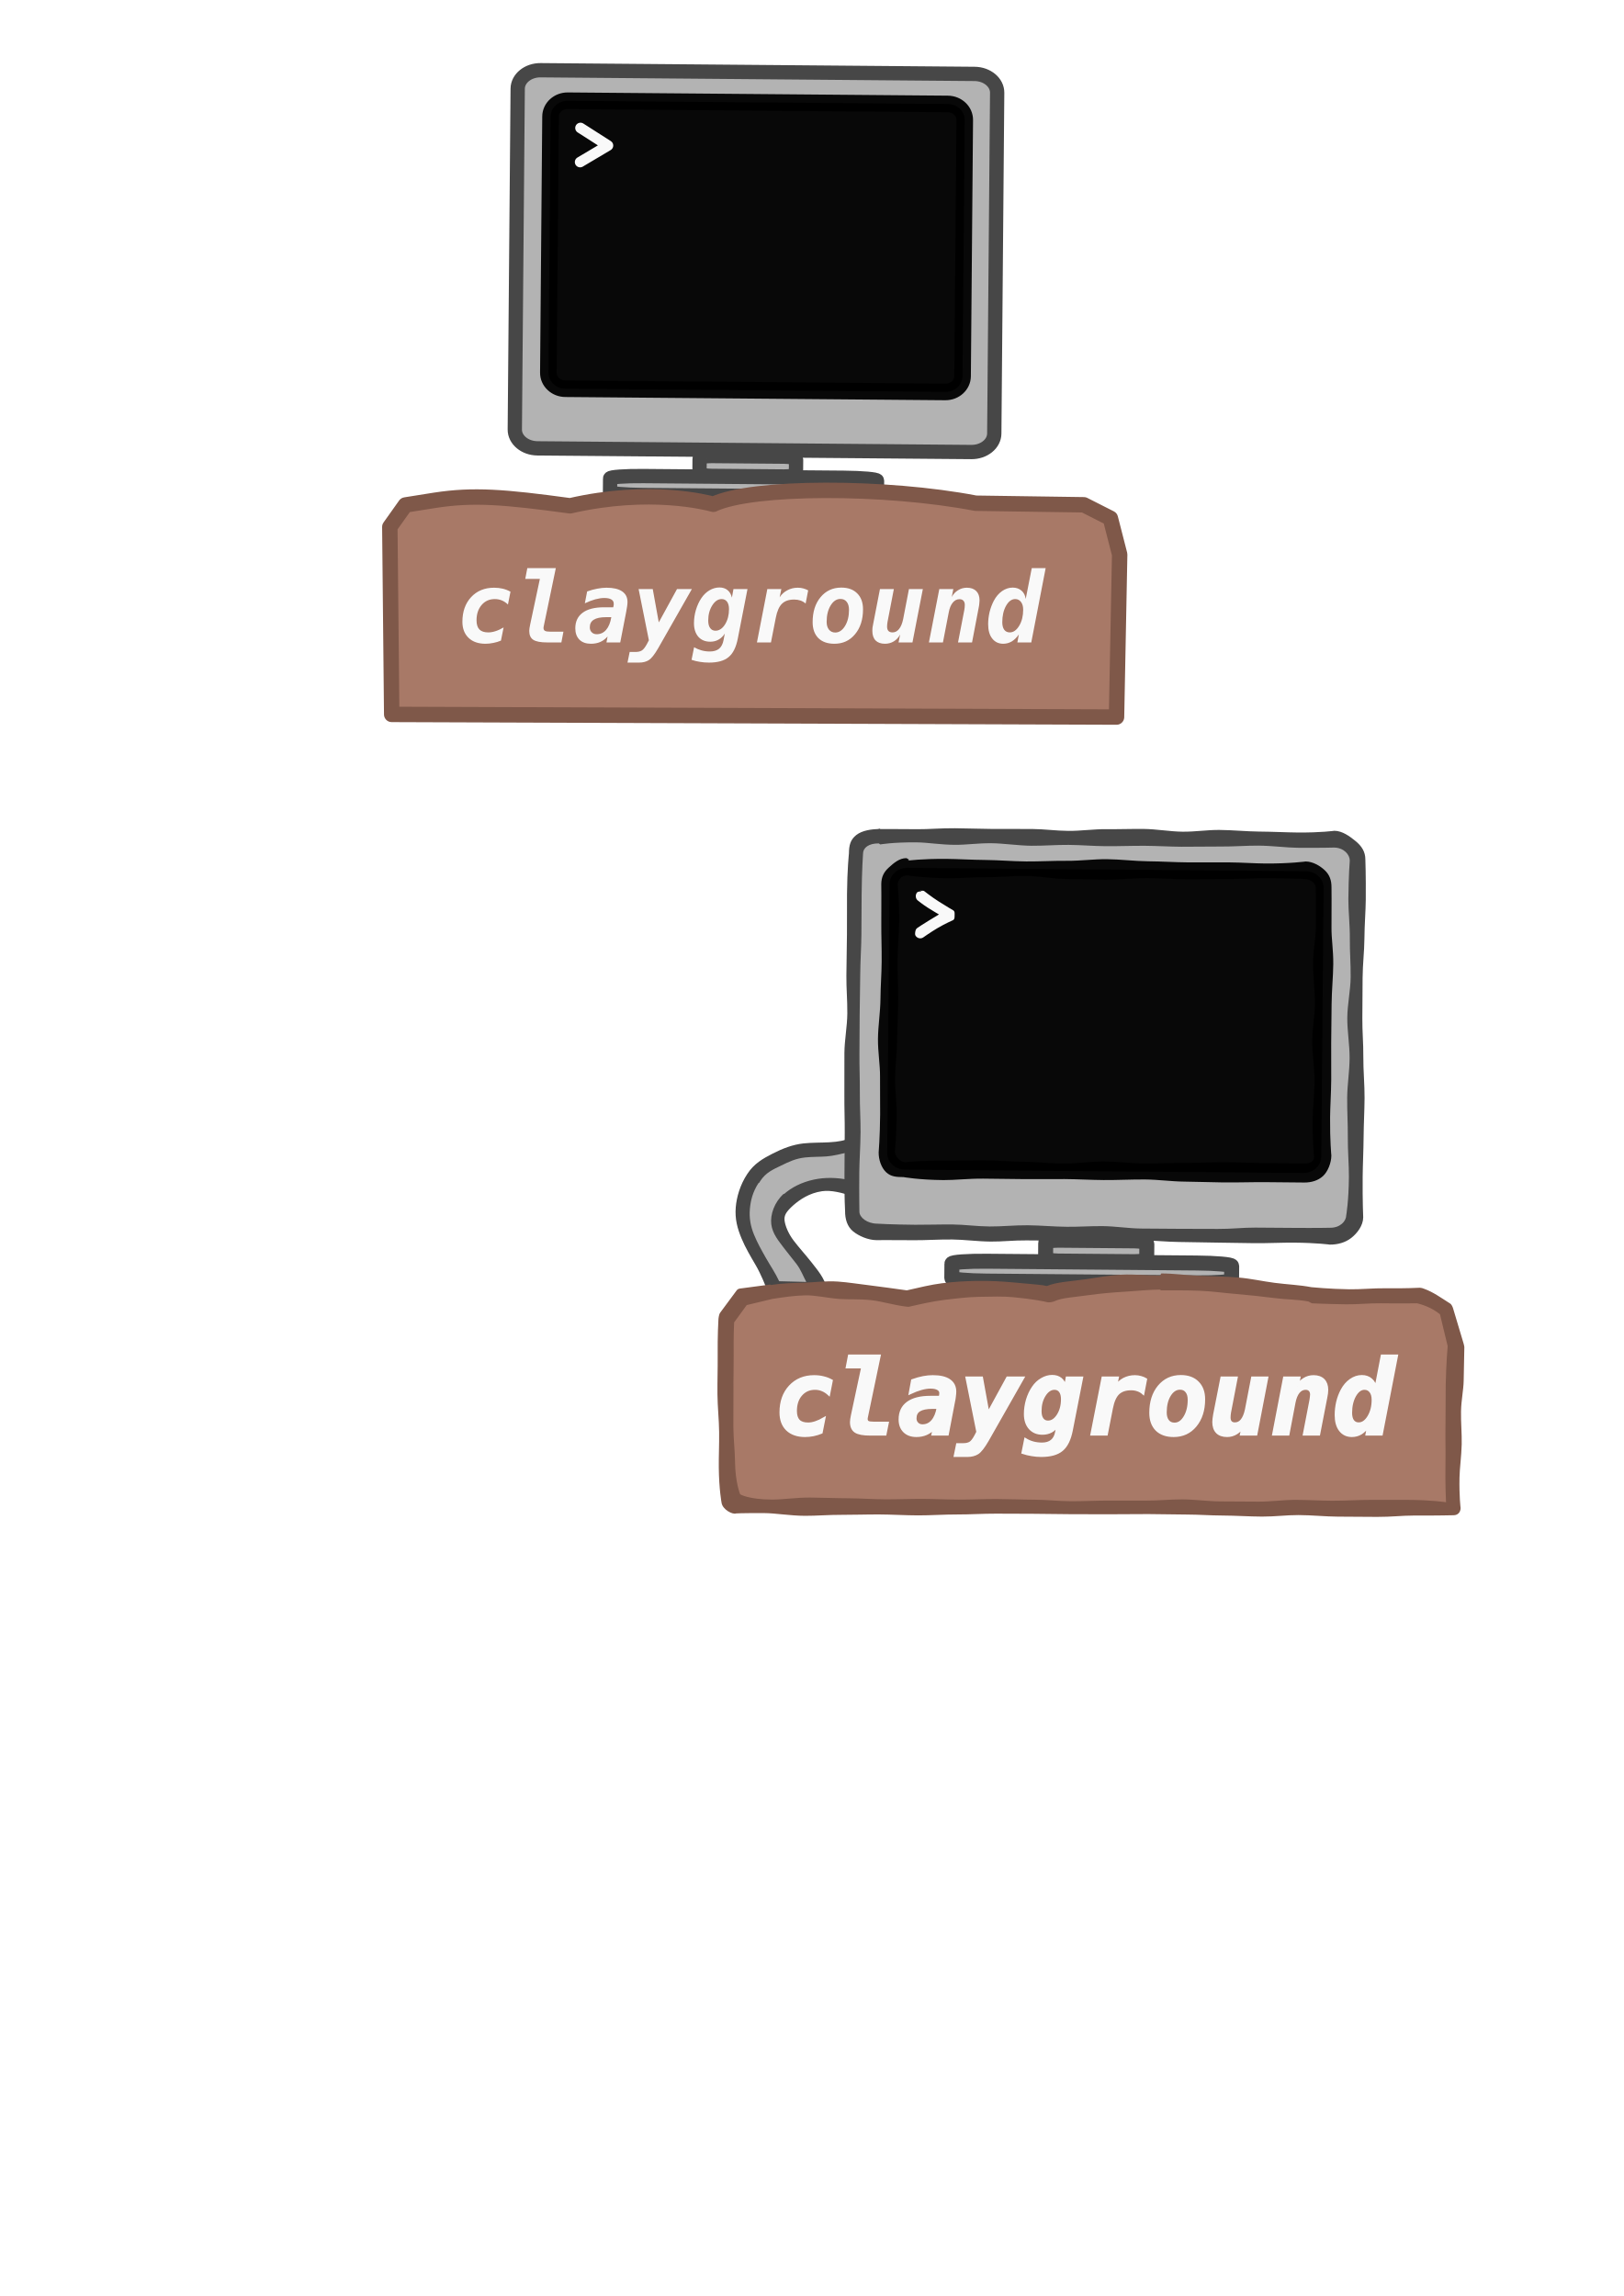
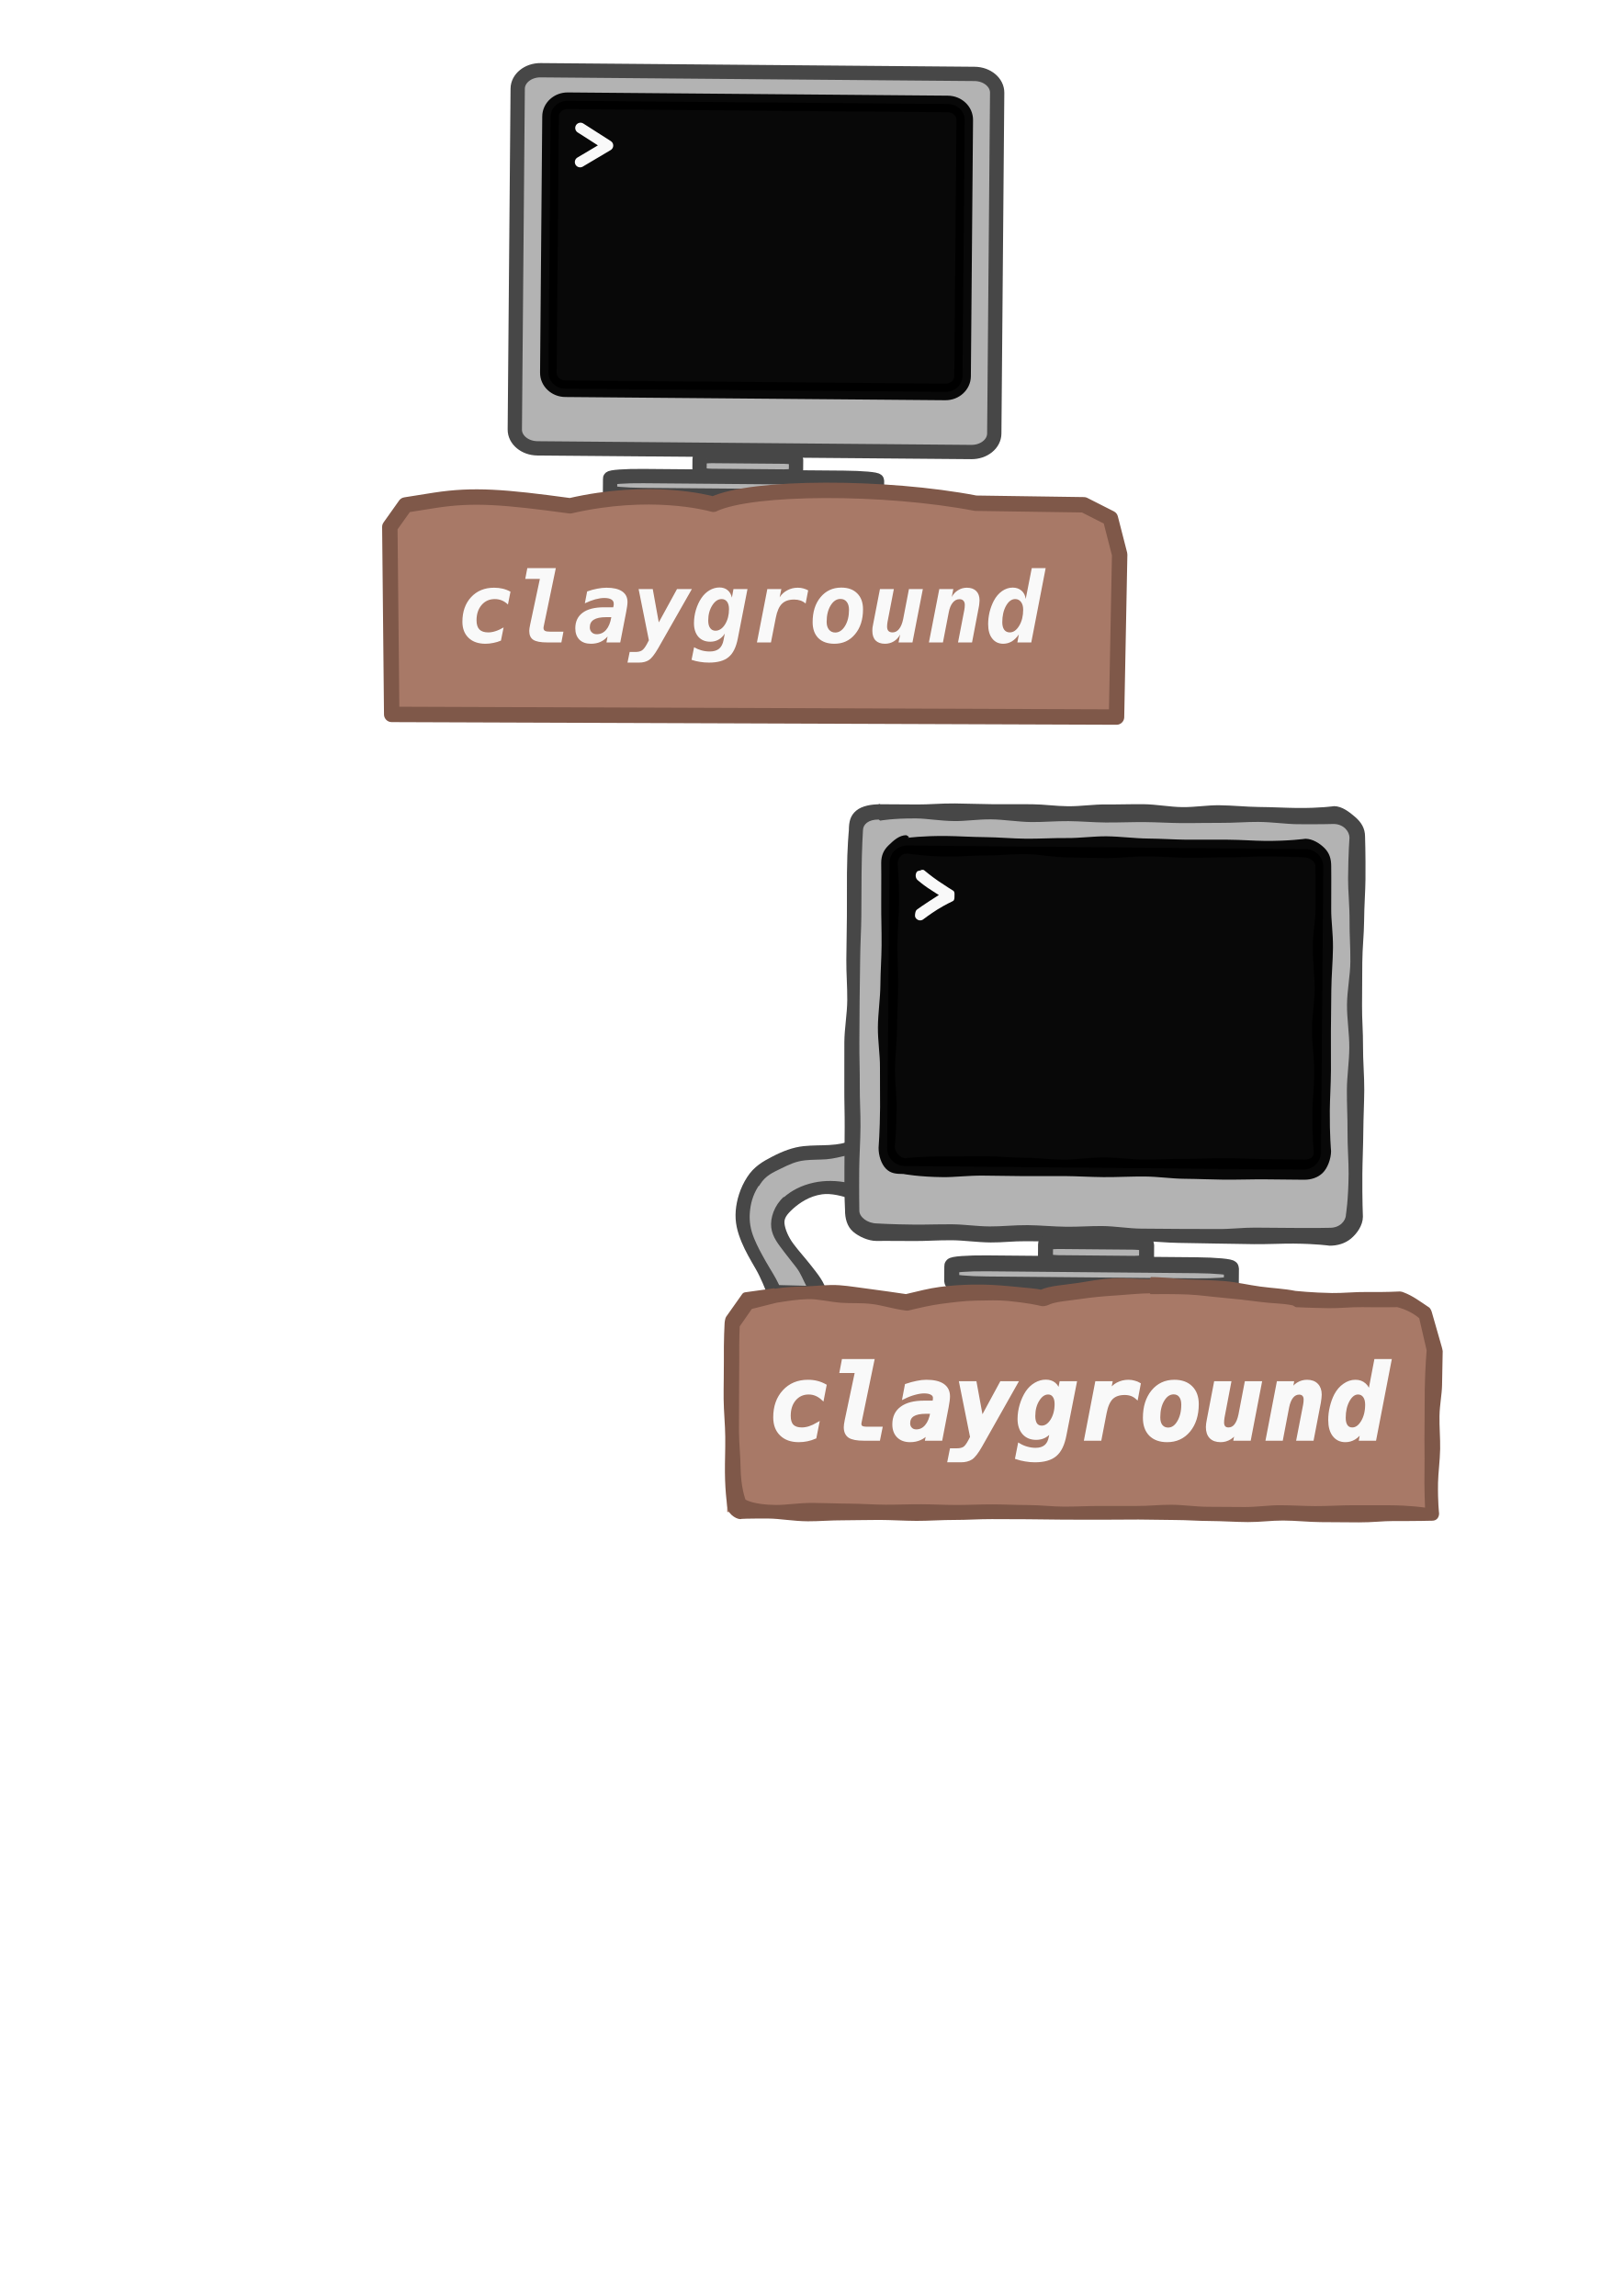
<svg xmlns="http://www.w3.org/2000/svg" id="svg855" version="1.1" viewBox="0 0 210 297" height="297mm" width="210mm">
  <defs id="defs849" />
  <g id="layer1">
-     <g style="opacity:1" id="g2685">
+     <g style="opacity:1" id="g2685" transform="matrix(0.9995317,0,0,1.008065,0.04362257,-0.8381415)">
      <path id="path2687" d="m 100.382,166.816 c -1.999,-4.765 -6.635,-8.728 -2.952,-14.333 3.375,-5.24 10.233,-3.028 12.998,-4.367 l 0.184,5.64 c -4.093,-1.449 -7.124,-0.006 -8.75,1.418 -4.262,3.84 3.27,7.682 4.04,11.522 z" style="color:#000000;font-style:normal;font-variant:normal;font-weight:normal;font-stretch:normal;font-size:medium;line-height:normal;font-family:sans-serif;font-variant-ligatures:normal;font-variant-position:normal;font-variant-caps:normal;font-variant-numeric:normal;font-variant-alternates:normal;font-variant-east-asian:normal;font-feature-settings:normal;font-variation-settings:normal;text-indent:0;text-align:start;text-decoration:none;text-decoration-line:none;text-decoration-style:solid;text-decoration-color:#000000;letter-spacing:normal;word-spacing:normal;text-transform:none;writing-mode:lr-tb;direction:ltr;text-orientation:mixed;dominant-baseline:auto;baseline-shift:baseline;text-anchor:start;white-space:normal;shape-padding:0;shape-margin:0;inline-size:0;clip-rule:nonzero;display:inline;overflow:visible;visibility:visible;isolation:auto;mix-blend-mode:normal;color-interpolation:sRGB;color-interpolation-filters:linearRGB;solid-color:#000000;solid-opacity:1;vector-effect:none;fill:#b3b3b3;fill-opacity:1;fill-rule:nonzero;stroke:none;stroke-width:1.849;stroke-linecap:butt;stroke-linejoin:miter;stroke-miterlimit:4;stroke-dasharray:none;stroke-dashoffset:0;stroke-opacity:1;color-rendering:auto;image-rendering:auto;shape-rendering:auto;text-rendering:auto;enable-background:accumulate;stop-color:#000000;stop-opacity:1" />
      <path id="path2689" d="m 111.291,146.68 -1.459,0.564 c -0.553,0.268 -1.284,0.445 -2.616,0.519 -0.913,0.051 -2.233,0.028 -3.29,0.143 -1.375,0.149 -2.67,0.638 -4.025,1.333 -1.207,0.618 -2.387,1.275 -3.269,2.645 -0.919,1.401 -1.363,2.972 -1.473,4.275 -0.128,1.517 0.206,2.734 0.751,4.049 0.497,1.197 1.188,2.35 1.832,3.455 0.673,1.155 1.189,2.494 1.668,3.634 l 0.293,0.272 0.834,0.285 c 0,0 1.517,0 3.172,-0.037 1.656,-0.036 3.133,-0.192 3.133,-0.192 l 0.05,-1.058 c -0.242,-1.207 -1.143,-2.263 -1.923,-3.26 -0.791,-1.01 -1.651,-1.938 -2.34,-2.854 -0.685,-0.908 -1.073,-1.891 -1.158,-2.571 -0.083,-0.677 0.221,-1.153 1.12,-1.966 0.838,-0.733 2.08,-1.593 3.725,-1.827 1.167,-0.166 2.591,0.179 4.156,0.733 l 1.19,0.164 c 0,0 -0.114,-1.988 -0.182,-4.091 -0.068,-2.104 -0.106,-4.045 -0.106,-4.045 z m -1.889,2.641 0.438,3.329 c -1.64,-0.374 -3.24,-0.344 -4.536,-0.073 -1.688,0.354 -2.973,1.067 -3.899,1.877 l 0.003,0.013 -0.039,-0.054 c -1.223,1.102 -1.768,2.708 -1.615,3.948 0.154,1.241 0.94,2.149 1.702,3.161 0.553,0.733 1.043,1.301 1.555,1.975 0.595,0.781 0.892,1.646 1.271,2.328 l -3.507,-0.091 c -0.506,-1.086 -1.135,-1.992 -1.705,-2.993 -0.619,-1.087 -1.114,-1.981 -1.535,-2.995 -0.475,-1.146 -0.65,-2.214 -0.549,-3.374 0.087,-0.993 0.338,-2.155 1.117,-3.34 l 0.091,-0.04 0.119,-0.199 c 0.729,-1.133 1.693,-1.525 2.688,-2.009 1.052,-0.512 1.906,-0.928 3.121,-1.06 0.903,-0.098 1.89,-0.072 2.747,-0.133 0.918,-0.065 1.932,-0.336 2.765,-0.522 z" style="color:#000000;font-style:normal;font-variant:normal;font-weight:normal;font-stretch:normal;font-size:medium;line-height:normal;font-family:sans-serif;font-variant-ligatures:normal;font-variant-position:normal;font-variant-caps:normal;font-variant-numeric:normal;font-variant-alternates:normal;font-variant-east-asian:normal;font-feature-settings:normal;font-variation-settings:normal;text-indent:0;text-align:start;text-decoration:none;text-decoration-line:none;text-decoration-style:solid;text-decoration-color:#000000;letter-spacing:normal;word-spacing:normal;text-transform:none;writing-mode:lr-tb;direction:ltr;text-orientation:mixed;dominant-baseline:auto;baseline-shift:baseline;text-anchor:start;white-space:normal;shape-padding:0;shape-margin:0;inline-size:0;clip-rule:nonzero;display:inline;overflow:visible;visibility:visible;isolation:auto;mix-blend-mode:normal;color-interpolation:sRGB;color-interpolation-filters:linearRGB;solid-color:#000000;solid-opacity:1;vector-effect:none;fill:#474747;fill-opacity:1;fill-rule:nonzero;stroke:none;stroke-width:1.849;stroke-linecap:butt;stroke-linejoin:miter;stroke-miterlimit:4;stroke-dasharray:none;stroke-dashoffset:0;stroke-opacity:1;color-rendering:auto;image-rendering:auto;shape-rendering:auto;text-rendering:auto;enable-background:accumulate;stop-color:#000000;stop-opacity:1" />
    </g>
    <g transform="rotate(0.4860359,29228.591,3563.579)" id="g1598">
      <rect rx="2.947" ry="2.413" y="256.56" x="37.873" height="48.914" width="62.014" id="rect1567" style="fill:#b3b3b3;stroke:#474747;stroke-width:1.849;stroke-miterlimit:4;stroke-dasharray:none;stroke-opacity:1;stop-color:#000000" />
      <rect style="fill:#080808;fill-opacity:1;stroke:#000000;stroke-width:2.148;stroke-miterlimit:4;stroke-dasharray:none;stroke-opacity:0.953;stop-color:#000000" id="rect1446" width="53.571" height="37.252" x="42.152" y="260.477" ry="2.054" rx="2.21" />
      <path style="fill:none;stroke:#f9f9f9;stroke-width:1.365;stroke-linecap:round;stroke-linejoin:round;stroke-miterlimit:4;stroke-dasharray:none;stroke-opacity:1" d="m 46.038,263.985 3.571,2.242 -3.583,2.169" id="path1448" />
      <rect style="font-variation-settings:normal;opacity:1;vector-effect:none;fill:#b3b3b3;fill-opacity:1;stroke:#474747;stroke-width:1.849;stroke-linecap:butt;stroke-linejoin:miter;stroke-miterlimit:4;stroke-dasharray:none;stroke-dashoffset:0;stroke-opacity:1;stop-color:#000000;stop-opacity:1" id="rect1575" width="34.52" height="2.449" x="50.255" y="308.943" ry="0.344" rx="4.313" />
      <rect rx="1.559" ry="0.361" y="306.277" x="61.806" height="2.567" width="12.478" id="rect1577" style="font-variation-settings:normal;opacity:1;vector-effect:none;fill:#b3b3b3;fill-opacity:1;stroke:#474747;stroke-width:1.849;stroke-linecap:butt;stroke-linejoin:miter;stroke-miterlimit:4;stroke-dasharray:none;stroke-dashoffset:0;stroke-opacity:1;stop-color:#000000;stop-opacity:1" />
    </g>
    <path id="path1551" d="m 52.435,65.32 3.813,-0.607 c 4.994,-0.77 8.948,-0.446 17.488,0.716 10.287,-2.37 17.766,-0.418 18.523,-0.198 5.026,-2.388 22.355,-2.37 33.926,-0.137 l 13.993,0.203 3.43,1.739 1.203,4.69 -0.407,21.029 -93.743,-0.343 -0.243,-24.252 z" style="fill:#a87967;fill-opacity:1;stroke:#7f5849;stroke-width:1.994;stroke-linecap:round;stroke-linejoin:round;stroke-miterlimit:4;stroke-dasharray:none;stroke-opacity:1" />
    <text id="text1602" y="83.105" x="58.882" style="font-style:italic;font-variant:normal;font-weight:bold;font-stretch:normal;font-size:12.644px;line-height:1.25;font-family:monospace;-inkscape-font-specification:'monospace, Bold Italic';font-variant-ligatures:normal;font-variant-caps:normal;font-variant-numeric:normal;font-variant-east-asian:normal;fill:#f9f9f9;fill-opacity:1;stroke:none;stroke-width:0.316" xml:space="preserve">
      <tspan style="font-style:italic;font-variant:normal;font-weight:bold;font-stretch:normal;font-size:12.644px;font-family:monospace;-inkscape-font-specification:'monospace, Bold Italic';font-variant-ligatures:normal;font-variant-caps:normal;font-variant-numeric:normal;font-variant-east-asian:normal;fill:#f9f9f9;fill-opacity:1;stroke-width:0.316" y="83.105" x="58.882" id="tspan1600">clayground</tspan>
    </text>
-     <g id="g1598-3" transform="matrix(1.048208,0.00889208,-0.00889208,1.048208,73.18747,-161.1754)">
+     <g id="g1598-3" transform="matrix(1.047717,0.0094447,-0.00888791,1.113352,73.19682,-181.0579)">
      <g style="opacity:1" id="g2214">
        <path id="path2216" d="m 40.82,256.56 h 56.119 c 1.633,0 2.947,1.076 2.947,2.413 V 303.061 c 0,1.337 -1.314,2.413 -2.947,2.413 H 40.82 c -1.633,0 -2.947,-1.076 -2.947,-2.413 v -44.089 c 0,-1.337 1.314,-2.413 2.947,-2.413 z" style="color:#000000;font-style:normal;font-variant:normal;font-weight:normal;font-stretch:normal;font-size:medium;line-height:normal;font-family:sans-serif;font-variant-ligatures:normal;font-variant-position:normal;font-variant-caps:normal;font-variant-numeric:normal;font-variant-alternates:normal;font-variant-east-asian:normal;font-feature-settings:normal;font-variation-settings:normal;text-indent:0;text-align:start;text-decoration:none;text-decoration-line:none;text-decoration-style:solid;text-decoration-color:#000000;letter-spacing:normal;word-spacing:normal;text-transform:none;writing-mode:lr-tb;direction:ltr;text-orientation:mixed;dominant-baseline:auto;baseline-shift:baseline;text-anchor:start;white-space:normal;shape-padding:0;shape-margin:0;inline-size:0;clip-rule:nonzero;display:inline;overflow:visible;visibility:visible;isolation:auto;mix-blend-mode:normal;color-interpolation:sRGB;color-interpolation-filters:linearRGB;solid-color:#000000;solid-opacity:1;vector-effect:none;fill:#b3b3b3;fill-opacity:1;fill-rule:nonzero;stroke:none;stroke-width:1.849;stroke-linecap:butt;stroke-linejoin:miter;stroke-miterlimit:4;stroke-dasharray:none;stroke-dashoffset:0;stroke-opacity:1;color-rendering:auto;image-rendering:auto;shape-rendering:auto;text-rendering:auto;enable-background:accumulate;stop-color:#000000;stop-opacity:1" />
        <path id="path2218" d="m 40.899,255.727 c -0.991,0 -2.174,0.188 -2.88,0.75 -0.748,0.594 -0.9,1.303 -0.9,2.302 0,0 -0.194,1.978 -0.194,4.982 0,1.415 0.035,3.159 0.035,4.983 0,1.533 -0.026,3.394 -0.026,5.11 0,1.588 0.154,2.993 0.154,4.658 0,1.627 -0.318,3.265 -0.318,4.892 0,1.665 0.04,3.509 0.04,5.097 0,1.717 0.084,3.217 0.084,4.75 0,1.824 0.011,3.635 0.011,5.049 0,3.004 0.114,4.586 0.114,4.586 0,0.998 0.275,1.93 1.023,2.524 0.707,0.561 1.864,1.046 2.855,1.046 0,0 1.845,-0.031 4.753,-0.031 1.338,0 2.872,-0.128 4.631,-0.128 1.448,0 3.083,0.216 4.741,0.216 1.495,0 2.767,-0.181 4.38,-0.181 1.524,0 3.329,-0.005 4.915,-0.005 1.546,0 3.107,-0.002 4.672,-0.002 1.565,0 3.025,-0.124 4.571,-0.124 1.587,0 3.187,0.166 4.711,0.166 1.614,0 3.007,0.037 4.503,0.037 1.658,0 3.296,0.031 4.745,0.031 1.76,0 3.547,-0.107 4.885,-0.107 2.909,0 4.452,0.206 4.452,0.206 0.991,0 1.929,-0.28 2.636,-0.841 0.748,-0.594 1.458,-1.555 1.458,-2.553 0,0 -0.109,-2.009 -0.109,-5.013 0,-1.414 0.076,-3.212 0.076,-5.036 0,-1.533 0.076,-2.959 0.076,-4.676 0,-1.588 -0.197,-3.467 -0.197,-5.131 0,-1.627 -0.16,-3.078 -0.16,-4.705 0,-1.665 -0.011,-3.395 -0.011,-4.983 0,-1.716 0.182,-3.276 0.182,-4.81 0,-1.823 0.127,-3.444 0.127,-4.858 0,-3.004 -0.092,-4.931 -0.092,-4.931 0,-0.999 -0.5,-1.707 -1.247,-2.301 -0.707,-0.562 -1.618,-1.232 -2.608,-1.232 0,0 -1.642,0.251 -4.55,0.251 -1.338,0 -3.039,-0.076 -4.799,-0.076 -1.448,0 -3.187,-0.159 -4.845,-0.159 -1.496,0 -2.916,0.255 -4.529,0.255 -1.524,0 -3.238,-0.298 -4.825,-0.298 -1.546,0 -3.037,0.068 -4.603,0.068 -1.565,0 -3.13,0.249 -4.676,0.249 -1.587,0 -2.933,-0.194 -4.457,-0.194 -1.614,0 -3.486,0.035 -4.981,0.035 -1.658,0 -3.103,-0.048 -4.552,-0.048 -1.759,0 -3.248,0.159 -4.586,0.159 -2.909,0 -4.929,0.021 -4.929,0.021 l 0.319,-0.071 m -0.001,1.967 c 0,0 1.556,-0.294 4.465,-0.294 1.338,0 2.945,0.266 4.705,0.266 1.448,0 2.871,-0.238 4.529,-0.238 1.495,0 3.364,0.272 4.978,0.272 1.524,0 2.984,-0.147 4.571,-0.147 1.546,0 3.001,0.121 4.567,0.121 1.565,0 3.311,-0.088 4.857,-0.088 1.587,0 2.938,0.078 4.463,0.078 1.614,0 3.341,-0.067 4.836,-0.067 1.658,0 3.258,-0.151 4.706,-0.151 1.76,0 3.447,0.224 4.785,0.224 2.909,0 4.518,-0.064 4.518,-0.064 1.227,0 1.967,0.861 1.967,1.592 0,0 -0.134,1.741 -0.134,4.745 0,1.415 0.225,3.167 0.225,4.991 0,1.533 0.14,2.927 0.14,4.643 0,1.588 -0.373,3.353 -0.373,5.018 0,1.627 0.327,3.37 0.327,4.997 0,1.665 -0.257,3.254 -0.257,4.842 0,1.717 0.118,3.254 0.118,4.787 0,1.824 0.178,3.603 0.178,5.017 0,3.004 -0.29,4.735 -0.29,4.735 0,0.73 -0.742,1.552 -1.969,1.552 0,0 -1.638,0.054 -4.546,0.054 -1.338,0 -2.94,0.006 -4.7,0.006 -1.448,0 -2.954,0.201 -4.612,0.201 -1.496,0 -3.175,0.027 -4.789,0.027 -1.524,0 -3.079,0.006 -4.666,0.006 -1.546,0 -3.198,-0.258 -4.763,-0.258 -1.565,0 -2.869,0.12 -4.415,0.12 -1.587,0 -3.293,-0.147 -4.818,-0.147 -1.614,0 -3.203,0.189 -4.699,0.189 -1.658,0 -3.089,-0.207 -4.537,-0.207 -1.759,0 -3.337,0.074 -4.675,0.074 -2.909,0 -4.678,-0.096 -4.678,-0.096 -1.227,0 -2.201,-0.743 -2.201,-1.473 0,0 -0.055,-1.887 -0.055,-4.891 0,-1.414 0.115,-3.065 0.115,-4.889 0,-1.533 -0.129,-3.103 -0.129,-4.82 0,-1.588 -0.092,-3.27 -0.092,-4.934 0,-1.627 -0.012,-3.113 -0.012,-4.74 0,-1.665 0.027,-3.356 0.027,-4.944 0,-1.716 0.104,-3.432 0.104,-4.966 0,-1.823 -0.014,-3.505 -0.014,-4.919 0,-3.004 0.13,-5.074 0.13,-5.074 0,-0.731 0.701,-1.276 1.928,-1.276 z" style="color:#000000;font-style:normal;font-variant:normal;font-weight:normal;font-stretch:normal;font-size:medium;line-height:normal;font-family:sans-serif;font-variant-ligatures:normal;font-variant-position:normal;font-variant-caps:normal;font-variant-numeric:normal;font-variant-alternates:normal;font-variant-east-asian:normal;font-feature-settings:normal;font-variation-settings:normal;text-indent:0;text-align:start;text-decoration:none;text-decoration-line:none;text-decoration-style:solid;text-decoration-color:#000000;letter-spacing:normal;word-spacing:normal;text-transform:none;writing-mode:lr-tb;direction:ltr;text-orientation:mixed;dominant-baseline:auto;baseline-shift:baseline;text-anchor:start;white-space:normal;shape-padding:0;shape-margin:0;inline-size:0;clip-rule:nonzero;display:inline;overflow:visible;visibility:visible;isolation:auto;mix-blend-mode:normal;color-interpolation:sRGB;color-interpolation-filters:linearRGB;solid-color:#000000;solid-opacity:1;vector-effect:none;fill:#474747;fill-opacity:1;fill-rule:nonzero;stroke:none;stroke-width:1.849;stroke-linecap:butt;stroke-linejoin:miter;stroke-miterlimit:4;stroke-dasharray:none;stroke-dashoffset:0;stroke-opacity:1;color-rendering:auto;image-rendering:auto;shape-rendering:auto;text-rendering:auto;enable-background:accumulate;stop-color:#000000;stop-opacity:1" />
      </g>
      <g style="opacity:1" id="g2418">
        <path id="path2420" d="M 44.362,260.477 H 93.513 c 1.224,0 2.21,0.916 2.21,2.054 v 33.145 c 0,1.138 -0.986,2.054 -2.21,2.054 H 44.362 c -1.224,0 -2.21,-0.916 -2.21,-2.054 v -33.145 c 0,-1.138 0.986,-2.054 2.21,-2.054 z" style="color:#000000;font-style:normal;font-variant:normal;font-weight:normal;font-stretch:normal;font-size:medium;line-height:normal;font-family:sans-serif;font-variant-ligatures:normal;font-variant-position:normal;font-variant-caps:normal;font-variant-numeric:normal;font-variant-alternates:normal;font-variant-east-asian:normal;font-feature-settings:normal;font-variation-settings:normal;text-indent:0;text-align:start;text-decoration:none;text-decoration-line:none;text-decoration-style:solid;text-decoration-color:#000000;letter-spacing:normal;word-spacing:normal;text-transform:none;writing-mode:lr-tb;direction:ltr;text-orientation:mixed;dominant-baseline:auto;baseline-shift:baseline;text-anchor:start;white-space:normal;shape-padding:0;shape-margin:0;inline-size:0;clip-rule:nonzero;display:inline;overflow:visible;visibility:visible;isolation:auto;mix-blend-mode:normal;color-interpolation:sRGB;color-interpolation-filters:linearRGB;solid-color:#000000;solid-opacity:1;vector-effect:none;fill:#080808;fill-opacity:1;fill-rule:nonzero;stroke:none;stroke-width:2.148;stroke-linecap:butt;stroke-linejoin:miter;stroke-miterlimit:4;stroke-dasharray:none;stroke-dashoffset:0;stroke-opacity:1;color-rendering:auto;image-rendering:auto;shape-rendering:auto;text-rendering:auto;enable-background:accumulate;stop-color:#000000;stop-opacity:1" />
        <path id="path2422" d="m 44.223,259.286 c -0.874,0 -1.578,0.631 -2.178,1.186 -0.608,0.563 -0.903,1.171 -0.903,2.056 0,0 0.045,1.986 0.045,4.845 0,1.382 0.084,3.017 0.084,4.758 0,1.503 -0.108,2.935 -0.108,4.567 0,1.568 -0.267,3.35 -0.267,4.918 0,1.632 0.296,3.184 0.296,4.688 0,1.741 0.052,3.231 0.052,4.613 0,2.859 -0.143,4.713 -0.143,4.713 0,0.885 0.333,1.874 0.941,2.437 0.6,0.555 1.273,0.582 2.147,0.582 0,0 1.9,0.327 4.931,0.327 1.414,0 3.068,-0.22 4.907,-0.22 1.532,0 3.379,0.016 5.109,0.016 1.585,0 3.254,-0.048 4.935,-0.048 1.619,0 3.157,0.081 4.806,0.081 1.649,0 3.483,-0.115 5.102,-0.115 1.681,0 3.295,0.222 4.879,0.222 1.73,0 3.298,0.061 4.83,0.061 1.838,0 3.688,-0.079 5.102,-0.079 3.03,0 4.847,0.005 4.847,0.005 0.874,0 1.701,-0.252 2.3,-0.807 0.608,-0.563 1.019,-1.657 1.019,-2.542 0,0 -0.196,-1.834 -0.196,-4.694 0,-1.382 0.101,-2.948 0.101,-4.689 0,-1.503 -0.043,-2.901 -0.043,-4.533 0,-1.568 0.01,-3.21 0.01,-4.778 0,-1.632 0.164,-3.434 0.164,-4.938 0,-1.741 -0.257,-3.117 -0.257,-4.499 0,-2.859 -0.042,-4.946 -0.042,-4.946 0,-0.885 -0.24,-1.566 -0.848,-2.129 -0.6,-0.555 -1.488,-1.063 -2.361,-1.063 0,0 -2.005,0.292 -5.036,0.292 -1.414,0 -2.728,-0.101 -4.566,-0.101 -1.532,0 -3.307,0.043 -5.037,0.043 -1.585,0 -3.122,-0.093 -4.804,-0.093 -1.619,0 -3.448,-0.216 -5.096,-0.216 -1.649,0 -3.26,0.242 -4.879,0.242 -1.681,0 -3.473,0.121 -5.057,0.121 -1.73,0 -3.418,-0.138 -4.949,-0.138 -1.838,0 -3.483,-0.094 -4.896,-0.094 -3.03,0 -4.76,0.253 -4.76,0.253 l 0.158,-0.11 m -0.022,1.955 c 0,0 1.904,0.291 4.935,0.291 1.414,0 2.953,-0.171 4.791,-0.171 1.532,0 2.952,-0.199 4.683,-0.199 1.585,0 3.392,0.342 5.073,0.342 1.619,0 3.105,0.041 4.754,0.041 1.649,0 3.601,-0.238 5.22,-0.238 1.681,0 3.31,0.113 4.894,0.113 1.73,0 3.446,-0.089 4.977,-0.089 1.838,0 3.399,-0.146 4.812,-0.146 3.03,0 4.661,0.068 4.661,0.068 0.688,0 1.401,0.488 1.401,1.005 0,0 0.06,2.098 0.06,4.957 0,1.382 -0.304,2.717 -0.304,4.458 0,1.503 0.27,3.324 0.27,4.956 0,1.568 -0.291,2.973 -0.291,4.541 0,1.632 0.329,3.51 0.329,5.014 0,1.741 -0.198,3.309 -0.198,4.691 0,2.859 0.219,4.65 0.219,4.65 0,0.517 -0.441,0.833 -1.129,0.833 0,0 -2.113,-0.013 -5.144,-0.013 -1.414,0 -2.848,-0.061 -4.686,-0.061 -1.532,0 -3.494,0.128 -5.224,0.128 -1.585,0 -3.116,0.113 -4.798,0.113 -1.619,0 -3.22,-0.21 -4.869,-0.21 -1.649,0 -3.483,0.303 -5.102,0.303 -1.681,0 -3.198,-0.182 -4.782,-0.182 -1.73,0 -3.344,-0.139 -4.875,-0.139 -1.838,0 -3.61,0.088 -5.024,0.088 -3.03,0 -4.792,0.229 -4.792,0.229 -0.688,0 -1.298,-0.784 -1.298,-1.301 0,0 0.188,-1.756 0.188,-4.616 0,-1.382 -0.234,-2.767 -0.234,-4.508 0,-1.503 0.214,-3.117 0.214,-4.749 0,-1.568 0.084,-3.354 0.084,-4.922 0,-1.632 -0.128,-3.169 -0.128,-4.673 0,-1.741 0.161,-3.433 0.161,-4.815 0,-2.859 -0.222,-4.639 -0.222,-4.639 0,-0.517 0.422,-1.163 1.11,-1.163 z" style="color:#000000;font-style:normal;font-variant:normal;font-weight:normal;font-stretch:normal;font-size:medium;line-height:normal;font-family:sans-serif;font-variant-ligatures:normal;font-variant-position:normal;font-variant-caps:normal;font-variant-numeric:normal;font-variant-alternates:normal;font-variant-east-asian:normal;font-feature-settings:normal;font-variation-settings:normal;text-indent:0;text-align:start;text-decoration:none;text-decoration-line:none;text-decoration-style:solid;text-decoration-color:#000000;letter-spacing:normal;word-spacing:normal;text-transform:none;writing-mode:lr-tb;direction:ltr;text-orientation:mixed;dominant-baseline:auto;baseline-shift:baseline;text-anchor:start;white-space:normal;shape-padding:0;shape-margin:0;inline-size:0;clip-rule:nonzero;display:inline;overflow:visible;visibility:visible;isolation:auto;mix-blend-mode:normal;color-interpolation:sRGB;color-interpolation-filters:linearRGB;solid-color:#000000;solid-opacity:1;vector-effect:none;fill:#000000;fill-opacity:0.953;fill-rule:nonzero;stroke:none;stroke-width:2.148;stroke-linecap:butt;stroke-linejoin:miter;stroke-miterlimit:4;stroke-dasharray:none;stroke-dashoffset:0;stroke-opacity:1;color-rendering:auto;image-rendering:auto;shape-rendering:auto;text-rendering:auto;enable-background:accumulate;stop-color:#000000;stop-opacity:1" />
      </g>
      <path id="path2301" d="m 46.087,263.38 c -0.222,0.012 -0.448,0.004 -0.566,0.193 -0.199,0.319 -0.123,0.766 0.195,0.966 0,0 0.542,0.434 1.2,0.847 0.658,0.414 1.376,0.815 1.376,0.815 0,0 -0.561,0.354 -1.219,0.752 -0.659,0.399 -1.361,0.889 -1.361,0.889 -0.155,0.094 -0.248,0.193 -0.292,0.369 -0.043,0.175 -0.098,0.468 -0.004,0.623 0.195,0.321 0.606,0.435 0.928,0.241 0,0 0.872,-0.635 1.768,-1.178 0.896,-0.542 1.929,-1.01 1.929,-1.01 0.203,-0.123 0.178,-0.374 0.18,-0.611 0.002,-0.237 0.034,-0.466 -0.167,-0.592 0,0 -0.929,-0.531 -1.822,-1.092 -0.893,-0.561 -1.801,-1.267 -1.801,-1.267 -0.118,-0.074 -0.35,-0.007 -0.49,0 l 0.054,-0.077" style="color:#000000;font-style:normal;font-variant:normal;font-weight:normal;font-stretch:normal;font-size:medium;line-height:normal;font-family:sans-serif;font-variant-ligatures:normal;font-variant-position:normal;font-variant-caps:normal;font-variant-numeric:normal;font-variant-alternates:normal;font-variant-east-asian:normal;font-feature-settings:normal;font-variation-settings:normal;text-indent:0;text-align:start;text-decoration:none;text-decoration-line:none;text-decoration-style:solid;text-decoration-color:#000000;letter-spacing:normal;word-spacing:normal;text-transform:none;writing-mode:lr-tb;direction:ltr;text-orientation:mixed;dominant-baseline:auto;baseline-shift:baseline;text-anchor:start;white-space:normal;shape-padding:0;shape-margin:0;inline-size:0;clip-rule:nonzero;display:inline;overflow:visible;visibility:visible;opacity:1;isolation:auto;mix-blend-mode:normal;color-interpolation:sRGB;color-interpolation-filters:linearRGB;solid-color:#000000;solid-opacity:1;vector-effect:none;fill:#f9f9f9;fill-opacity:1;fill-rule:nonzero;stroke:none;stroke-width:1.365;stroke-linecap:round;stroke-linejoin:round;stroke-miterlimit:4;stroke-dasharray:none;stroke-dashoffset:0;stroke-opacity:1;color-rendering:auto;image-rendering:auto;shape-rendering:auto;text-rendering:auto;enable-background:accumulate;stop-color:#000000;stop-opacity:1" />
      <rect rx="4.313" ry="0.344" y="308.943" x="50.255" height="2.449" width="34.52" id="rect1575-6" style="font-variation-settings:normal;opacity:1;vector-effect:none;fill:#b3b3b3;fill-opacity:1;stroke:#474747;stroke-width:1.849;stroke-linecap:butt;stroke-linejoin:miter;stroke-miterlimit:4;stroke-dasharray:none;stroke-dashoffset:0;stroke-opacity:1;stop-color:#000000;stop-opacity:1" />
      <rect style="font-variation-settings:normal;opacity:1;vector-effect:none;fill:#b3b3b3;fill-opacity:1;stroke:#474747;stroke-width:1.849;stroke-linecap:butt;stroke-linejoin:miter;stroke-miterlimit:4;stroke-dasharray:none;stroke-dashoffset:0;stroke-opacity:1;stop-color:#000000;stop-opacity:1" id="rect1577-0" width="12.478" height="2.567" x="61.806" y="306.277" ry="0.361" rx="1.559" />
    </g>
-     <g transform="translate(236.0217,28.10633)" style="opacity:1" id="g1643">
-       <path id="path1645" d="m -140.16,139.651 3.813,-0.607 c 4.994,-0.77 8.948,-0.446 17.488,0.716 10.287,-2.37 17.766,-0.418 18.523,-0.198 5.026,-2.388 22.355,-2.37 33.926,-0.137 l 13.993,0.203 3.43,1.739 1.203,4.69 -0.407,21.029 -93.743,-0.343 -0.243,-24.252 z" style="color:#000000;font-style:normal;font-variant:normal;font-weight:normal;font-stretch:normal;font-size:medium;line-height:normal;font-family:sans-serif;font-variant-ligatures:normal;font-variant-position:normal;font-variant-caps:normal;font-variant-numeric:normal;font-variant-alternates:normal;font-variant-east-asian:normal;font-feature-settings:normal;font-variation-settings:normal;text-indent:0;text-align:start;text-decoration:none;text-decoration-line:none;text-decoration-style:solid;text-decoration-color:#000000;letter-spacing:normal;word-spacing:normal;text-transform:none;writing-mode:lr-tb;direction:ltr;text-orientation:mixed;dominant-baseline:auto;baseline-shift:baseline;text-anchor:start;white-space:normal;shape-padding:0;shape-margin:0;inline-size:0;clip-rule:nonzero;display:inline;overflow:visible;visibility:visible;isolation:auto;mix-blend-mode:normal;color-interpolation:sRGB;color-interpolation-filters:linearRGB;solid-color:#000000;solid-opacity:1;vector-effect:none;fill:#a87967;fill-opacity:1;fill-rule:nonzero;stroke:none;stroke-width:1.994;stroke-linecap:round;stroke-linejoin:round;stroke-miterlimit:4;stroke-dasharray:none;stroke-dashoffset:0;stroke-opacity:1;color-rendering:auto;image-rendering:auto;shape-rendering:auto;text-rendering:auto;enable-background:accumulate;stop-color:#000000;stop-opacity:1" />
-       <path id="path1647" d="m -85.97,136.89 c -1.72,0.004 -3.389,-0.193 -4.942,-0.111 -1.78,0.094 -3.163,0.368 -4.637,0.584 -1.918,0.28 -3.85,0.357 -5.074,0.884 -0.544,-0.15 -1.76,-0.224 -4.197,-0.453 -1.317,-0.124 -3.176,-0.244 -4.946,-0.207 -1.418,0.031 -2.762,0.094 -4.43,0.303 -1.444,0.181 -2.939,0.555 -4.545,0.917 -1.609,-0.218 -3.328,-0.471 -4.66,-0.629 -1.627,-0.192 -2.896,-0.411 -4.23,-0.505 -1.599,-0.113 -3.053,0.101 -4.443,0.142 -1.476,0.043 -2.775,0.068 -4.282,0.301 -0.002,0 -0.055,-0.061 -0.057,-0.06 l -3.911,0.519 c -0.265,0.042 -0.347,0.127 -0.502,0.346 l -2.079,2.81 c -0.122,0.172 -0.206,0.718 -0.204,0.928 0,0 -0.121,1.929 -0.092,4.779 0.014,1.448 -0.047,3.111 -0.03,4.847 0.016,1.598 0.202,3.257 0.217,4.854 0.018,1.736 -0.059,3.129 -0.044,4.576 0.028,2.851 0.364,4.594 0.364,4.594 0.137,0.85 1.412,1.535 1.88,1.355 0,0 0.531,-0.053 3.653,-0.042 1.398,0.005 3.366,0.344 5.243,0.35 1.512,0.006 3.054,-0.134 4.823,-0.127 1.559,0.005 3.07,-0.056 4.795,-0.049 1.586,0.005 3.285,0.115 4.984,0.122 1.603,0.006 3.453,-0.126 5.135,-0.12 1.616,0.006 3.305,-0.111 4.975,-0.105 1.626,0.006 3.063,0.011 4.724,0.017 1.635,0.006 3.26,0.046 4.912,0.052 1.643,0.006 3.245,0.005 4.888,0.011 1.651,0.006 3.545,-0.031 5.18,-0.025 1.66,0.006 3.341,0.054 4.967,0.06 1.67,0.006 2.976,0.122 4.592,0.127 1.683,0.007 3.54,0.133 5.143,0.139 1.7,0.006 3.138,-0.203 4.723,-0.197 1.724,0.006 3.506,0.196 5.065,0.202 1.77,0.006 3.588,0.027 5.1,0.033 1.877,0.007 3.246,-0.176 4.643,-0.171 3.12,0.011 5.24,-0.043 5.24,-0.043 0.545,0.002 0.903,-0.381 0.913,-0.926 0,0 -0.191,-1.481 -0.143,-3.953 0.024,-1.255 0.256,-2.807 0.285,-4.313 0.027,-1.385 -0.115,-2.852 -0.088,-4.237 0.029,-1.505 0.32,-2.734 0.344,-3.989 0.048,-2.473 0.086,-4.348 0.086,-4.348 0.002,-0.09 -0.09,-0.413 -0.113,-0.5 l -1.306,-4.365 c -0.071,-0.277 -0.217,-0.66 -0.473,-0.789 -1.184,-0.753 -2.14,-1.45 -3.309,-1.872 -0.136,-0.068 -0.393,-0.135 -0.545,-0.137 0,0 -1.938,0.106 -4.499,0.069 -1.496,-0.022 -3.139,0.154 -4.635,0.132 -2.56,-0.037 -4.906,-0.273 -4.906,-0.273 -1.532,-0.293 -3.063,-0.344 -4.741,-0.56 -1.585,-0.204 -3.075,-0.557 -4.725,-0.692 -1.623,-0.133 -3.52,-0.161 -5.144,-0.226 -1.657,-0.067 -3.21,-0.302 -4.804,-0.298 l -0.121,0.221 m 0.061,1.968 c 1.57,-0.004 3.38,-0.018 5.018,0.048 1.603,0.065 3.051,0.283 4.651,0.414 1.631,0.134 3.488,0.334 5.047,0.535 1.665,0.214 2.886,0.156 4.387,0.445 0.057,0.011 0.395,0.233 0.453,0.234 0,0 1.883,0.092 4.41,0.128 1.476,0.022 3.017,-0.154 4.492,-0.132 2.527,0.036 4.7,0 4.7,0 1.195,0.299 2.158,0.788 2.95,1.419 l 0.996,4.123 c 0,0 -0.198,2.156 -0.253,5.013 -0.029,1.521 0.005,3.368 -0.028,5.097 -0.034,1.728 0.028,3.366 -0.002,4.886 -0.055,2.857 0.07,5.196 0.07,5.196 0,0 -1.877,-0.294 -4.934,-0.305 -1.368,-0.005 -2.901,0.004 -4.738,-0.002 -1.48,-0.006 -3.341,0.118 -5.074,0.112 -1.526,-0.006 -3.026,-0.107 -4.715,-0.113 -1.552,-0.005 -3.118,0.236 -4.782,0.23 -1.569,-0.006 -3.317,-0.023 -4.964,-0.029 -1.582,-0.006 -3.256,-0.256 -4.891,-0.262 -1.592,-0.006 -3.026,0.163 -4.651,0.157 -1.601,-0.005 -3.285,0.005 -4.902,-0.001 -1.609,-0.006 -3.249,0.09 -4.858,0.084 -1.617,-0.006 -3.127,-0.194 -4.728,-0.2 -1.626,-0.005 -3.285,-0.083 -4.877,-0.089 -1.635,-0.006 -3.35,0.083 -4.932,0.077 -1.647,-0.006 -3.041,-0.087 -4.611,-0.093 -1.664,-0.006 -3.257,0.062 -4.809,0.057 -1.689,-0.006 -3.303,-0.13 -4.829,-0.136 -1.733,-0.006 -3.485,-0.086 -4.965,-0.092 -1.838,-0.006 -3.534,0.267 -4.902,0.262 -3.055,-0.012 -4.131,-0.684 -4.131,-0.684 0,0 -0.637,-1.529 -0.664,-4.226 -0.014,-1.37 -0.198,-2.869 -0.214,-4.512 -0.016,-1.511 0.028,-3.048 0.012,-4.559 -0.016,-1.642 0.04,-3.299 0.026,-4.668 -0.027,-2.698 0.06,-4.273 0.06,-4.273 l 1.63,-2.239 3.295,-0.792 c 1.478,-0.228 2.792,-0.428 4.235,-0.466 1.341,-0.036 2.866,0.348 4.447,0.466 1.287,0.096 2.632,-0.023 4.234,0.17 1.291,0.155 2.671,0.586 4.249,0.801 0.119,0.016 0.425,0.061 0.542,0.034 1.561,-0.359 3.035,-0.69 4.451,-0.868 1.623,-0.203 3.158,-0.383 4.548,-0.41 1.725,-0.034 3.154,-0.077 4.44,0.043 2.602,0.244 4.153,0.571 4.416,0.648 0.234,0.068 0.741,-0.024 0.961,-0.129 0.931,-0.442 2.421,-0.502 4.479,-0.791 1.397,-0.196 2.936,-0.337 4.666,-0.439 1.502,-0.088 3.107,-0.272 4.755,-0.276 l -0.279,-0.033" style="color:#000000;font-style:normal;font-variant:normal;font-weight:normal;font-stretch:normal;font-size:medium;line-height:normal;font-family:sans-serif;font-variant-ligatures:normal;font-variant-position:normal;font-variant-caps:normal;font-variant-numeric:normal;font-variant-alternates:normal;font-variant-east-asian:normal;font-feature-settings:normal;font-variation-settings:normal;text-indent:0;text-align:start;text-decoration:none;text-decoration-line:none;text-decoration-style:solid;text-decoration-color:#000000;letter-spacing:normal;word-spacing:normal;text-transform:none;writing-mode:lr-tb;direction:ltr;text-orientation:mixed;dominant-baseline:auto;baseline-shift:baseline;text-anchor:start;white-space:normal;shape-padding:0;shape-margin:0;inline-size:0;clip-rule:nonzero;display:inline;overflow:visible;visibility:visible;isolation:auto;mix-blend-mode:normal;color-interpolation:sRGB;color-interpolation-filters:linearRGB;solid-color:#000000;solid-opacity:1;vector-effect:none;fill:#7f5849;fill-opacity:1;fill-rule:nonzero;stroke:none;stroke-width:1.994;stroke-linecap:round;stroke-linejoin:round;stroke-miterlimit:4;stroke-dasharray:none;stroke-dashoffset:0;stroke-opacity:1;color-rendering:auto;image-rendering:auto;shape-rendering:auto;text-rendering:auto;enable-background:accumulate;stop-color:#000000;stop-opacity:1" />
+     <g transform="matrix(0.9750997,0,0,1,232.4552,28.10633)" style="opacity:1" id="g1643">
+       <path id="path1645" d="m -140.161,140.166 3.811,-0.612 c 4.991,-0.776 8.944,-0.45 17.48,0.722 10.283,-2.389 17.758,-0.421 18.515,-0.2 5.024,-2.407 22.344,-2.389 33.91,-0.138 l 13.986,0.205 3.428,1.753 1.202,4.728 -0.407,21.199 -93.699,-0.345 -0.243,-24.448 z" style="color:#000000;font-style:normal;font-variant:normal;font-weight:normal;font-stretch:normal;font-size:medium;line-height:normal;font-family:sans-serif;font-variant-ligatures:normal;font-variant-position:normal;font-variant-caps:normal;font-variant-numeric:normal;font-variant-alternates:normal;font-variant-east-asian:normal;font-feature-settings:normal;font-variation-settings:normal;text-indent:0;text-align:start;text-decoration:none;text-decoration-line:none;text-decoration-style:solid;text-decoration-color:#000000;letter-spacing:normal;word-spacing:normal;text-transform:none;writing-mode:lr-tb;direction:ltr;text-orientation:mixed;dominant-baseline:auto;baseline-shift:baseline;text-anchor:start;white-space:normal;shape-padding:0;shape-margin:0;inline-size:0;clip-rule:nonzero;display:inline;overflow:visible;visibility:visible;isolation:auto;mix-blend-mode:normal;color-interpolation:sRGB;color-interpolation-filters:linearRGB;solid-color:#000000;solid-opacity:1;vector-effect:none;fill:#a87967;fill-opacity:1;fill-rule:nonzero;stroke:none;stroke-width:2.002;stroke-linecap:round;stroke-linejoin:round;stroke-miterlimit:4;stroke-dasharray:none;stroke-dashoffset:0;stroke-opacity:1;color-rendering:auto;image-rendering:auto;shape-rendering:auto;text-rendering:auto;enable-background:accumulate;stop-color:#000000;stop-opacity:1" />
+       <path id="path1647" d="m -85.875,137.36 c -1.698,0.004 -3.346,-0.194 -4.879,-0.112 -1.757,0.095 -3.123,0.371 -4.578,0.588 -1.894,0.282 -3.802,0.36 -5.01,0.891 -0.537,-0.151 -1.738,-0.226 -4.144,-0.456 -1.3,-0.125 -3.136,-0.246 -4.883,-0.209 -1.4,0.031 -2.727,0.095 -4.374,0.305 -1.426,0.182 -2.902,0.559 -4.487,0.924 -1.589,-0.22 -3.286,-0.475 -4.601,-0.634 -1.606,-0.193 -2.859,-0.414 -4.176,-0.509 -1.579,-0.114 -3.014,0.102 -4.387,0.143 -1.457,0.043 -2.74,0.069 -4.228,0.303 -0.002,0 -0.054,-0.061 -0.056,-0.06 l -3.861,0.523 c -0.262,0.042 -0.343,0.128 -0.496,0.349 l -2.053,2.832 c -0.12,0.173 -0.203,0.724 -0.201,0.935 0,0 -0.119,1.944 -0.091,4.816 0.014,1.459 -0.046,3.135 -0.03,4.884 0.016,1.61 0.199,3.282 0.214,4.891 0.018,1.749 -0.058,3.153 -0.043,4.611 0.028,2.873 0.36,4.63 0.36,4.63 0.135,0.856 1.394,1.547 1.856,1.365 0,0 0.525,-0.053 3.607,-0.042 1.38,0.005 3.323,0.347 5.176,0.353 1.493,0.006 3.015,-0.135 4.762,-0.128 1.539,0.005 3.031,-0.056 4.734,-0.049 1.566,0.005 3.243,0.116 4.921,0.123 1.583,0.006 3.409,-0.127 5.07,-0.121 1.595,0.006 3.263,-0.112 4.912,-0.106 1.605,0.006 3.024,0.011 4.664,0.017 1.614,0.006 3.219,0.046 4.849,0.052 1.622,0.006 3.204,0.005 4.826,0.011 1.631,0.006 3.5,-0.031 5.114,-0.025 1.639,0.006 3.298,0.054 4.904,0.06 1.649,0.006 2.938,0.123 4.534,0.128 1.662,0.007 3.495,0.134 5.078,0.14 1.678,0.006 3.098,-0.205 4.663,-0.199 1.702,0.006 3.462,0.198 5.001,0.204 1.748,0.006 3.543,0.027 5.035,0.033 1.853,0.007 3.205,-0.177 4.584,-0.172 3.081,0.011 5.173,-0.043 5.173,-0.043 0.538,0.002 0.892,-0.384 0.902,-0.933 0,0 -0.188,-1.492 -0.141,-3.983 0.024,-1.265 0.252,-2.829 0.281,-4.346 0.026,-1.396 -0.114,-2.874 -0.087,-4.27 0.029,-1.517 0.316,-2.755 0.34,-4.02 0.047,-2.492 0.084,-4.381 0.084,-4.381 0.002,-0.091 -0.089,-0.416 -0.111,-0.504 l -1.29,-4.399 c -0.07,-0.279 -0.215,-0.665 -0.467,-0.795 -1.169,-0.759 -2.113,-1.461 -3.267,-1.886 -0.134,-0.069 -0.388,-0.136 -0.538,-0.138 0,0 -1.914,0.107 -4.442,0.07 -1.477,-0.022 -3.099,0.155 -4.576,0.133 -2.528,-0.037 -4.844,-0.275 -4.844,-0.275 -1.512,-0.295 -3.024,-0.347 -4.681,-0.564 -1.565,-0.206 -3.036,-0.561 -4.665,-0.697 -1.602,-0.134 -3.476,-0.162 -5.079,-0.228 -1.636,-0.068 -3.169,-0.304 -4.743,-0.3 l -0.12,0.223 m 0.06,1.983 c 1.55,-0.004 3.337,-0.018 4.954,0.048 1.583,0.066 3.012,0.285 4.592,0.417 1.611,0.135 3.443,0.337 4.983,0.539 1.644,0.216 2.849,0.157 4.331,0.448 0.057,0.011 0.39,0.235 0.447,0.236 0,0 1.859,0.093 4.354,0.129 1.457,0.022 2.978,-0.155 4.435,-0.133 2.494,0.036 4.641,0 4.641,0 1.18,0.301 2.13,0.795 2.912,1.43 l 0.983,4.155 c 0,0 -0.195,2.173 -0.25,5.052 -0.029,1.533 0.005,3.394 -0.028,5.136 -0.033,1.741 0.028,3.392 -0.002,4.924 -0.055,2.879 0.07,5.236 0.07,5.236 0,0 -1.854,-0.296 -4.871,-0.307 -1.351,-0.005 -2.864,0.004 -4.678,-0.002 -1.461,-0.006 -3.299,0.119 -5.009,0.113 -1.507,-0.006 -2.988,-0.108 -4.655,-0.114 -1.533,-0.005 -3.078,0.238 -4.721,0.232 -1.549,-0.006 -3.274,-0.023 -4.901,-0.029 -1.562,-0.006 -3.215,-0.258 -4.829,-0.264 -1.572,-0.006 -2.987,0.164 -4.592,0.158 -1.58,-0.005 -3.243,0.005 -4.84,-0.001 -1.588,-0.006 -3.208,0.091 -4.796,0.085 -1.596,-0.006 -3.087,-0.195 -4.668,-0.202 -1.605,-0.005 -3.243,-0.084 -4.815,-0.09 -1.614,-0.006 -3.307,0.084 -4.869,0.078 -1.626,-0.006 -3.002,-0.088 -4.552,-0.094 -1.643,-0.006 -3.216,0.062 -4.748,0.057 -1.668,-0.006 -3.261,-0.131 -4.768,-0.137 -1.711,-0.006 -3.441,-0.087 -4.902,-0.093 -1.815,-0.006 -3.489,0.269 -4.84,0.264 -3.016,-0.012 -4.078,-0.689 -4.078,-0.689 0,0 -0.629,-1.541 -0.656,-4.259 -0.014,-1.381 -0.195,-2.891 -0.211,-4.547 -0.016,-1.523 0.028,-3.071 0.012,-4.594 -0.016,-1.655 0.04,-3.324 0.026,-4.704 -0.027,-2.719 0.059,-4.306 0.059,-4.306 l 1.609,-2.256 3.253,-0.798 c 1.459,-0.23 2.757,-0.431 4.181,-0.47 1.324,-0.036 2.83,0.351 4.391,0.47 1.271,0.097 2.599,-0.023 4.18,0.171 1.275,0.156 2.637,0.591 4.195,0.807 0.117,0.016 0.42,0.061 0.535,0.034 1.541,-0.362 2.996,-0.695 4.394,-0.875 1.602,-0.205 3.118,-0.386 4.49,-0.413 1.703,-0.034 3.114,-0.078 4.384,0.043 2.569,0.246 4.1,0.575 4.36,0.653 0.231,0.069 0.732,-0.024 0.949,-0.13 0.92,-0.445 2.39,-0.506 4.422,-0.797 1.379,-0.198 2.898,-0.34 4.607,-0.442 1.483,-0.089 3.068,-0.274 4.695,-0.278 l -0.276,-0.033" style="color:#000000;font-style:normal;font-variant:normal;font-weight:normal;font-stretch:normal;font-size:medium;line-height:normal;font-family:sans-serif;font-variant-ligatures:normal;font-variant-position:normal;font-variant-caps:normal;font-variant-numeric:normal;font-variant-alternates:normal;font-variant-east-asian:normal;font-feature-settings:normal;font-variation-settings:normal;text-indent:0;text-align:start;text-decoration:none;text-decoration-line:none;text-decoration-style:solid;text-decoration-color:#000000;letter-spacing:normal;word-spacing:normal;text-transform:none;writing-mode:lr-tb;direction:ltr;text-orientation:mixed;dominant-baseline:auto;baseline-shift:baseline;text-anchor:start;white-space:normal;shape-padding:0;shape-margin:0;inline-size:0;clip-rule:nonzero;display:inline;overflow:visible;visibility:visible;isolation:auto;mix-blend-mode:normal;color-interpolation:sRGB;color-interpolation-filters:linearRGB;solid-color:#000000;solid-opacity:1;vector-effect:none;fill:#7f5849;fill-opacity:1;fill-rule:nonzero;stroke:none;stroke-width:1.989;stroke-linecap:round;stroke-linejoin:round;stroke-miterlimit:4;stroke-dasharray:none;stroke-dashoffset:0;stroke-opacity:1;color-rendering:auto;image-rendering:auto;shape-rendering:auto;text-rendering:auto;enable-background:accumulate;stop-color:#000000;stop-opacity:1" />
    </g>
    <path d="m -181.147,125.024 -3.42,-1.16 -2.894,2.16 0.046,-3.611 -2.949,-2.085 3.449,-1.072 1.072,-3.449 2.085,2.949 3.611,-0.046 -2.16,2.894 z" id="path2667" style="font-variation-settings:normal;opacity:1;vector-effect:none;fill:#e4bb2c;fill-opacity:1;stroke:#c39d19;stroke-width:1.994;stroke-linecap:round;stroke-linejoin:round;stroke-miterlimit:4;stroke-dasharray:none;stroke-dashoffset:0;stroke-opacity:1;stop-color:#000000;stop-opacity:1" />
    <path id="path2683" d="m -206.764,93.107 c -2.469,-3.566 -7.011,-6.253 -6.563,-11.058 1.935,-4.978 7.397,-4.671 13.054,-4.071" style="fill:none;stroke:#b0811a;stroke-width:1.165;stroke-linecap:butt;stroke-linejoin:miter;stroke-miterlimit:4;stroke-dasharray:2.33, 2.33;stroke-dashoffset:0;stroke-opacity:1" />
-     <text xml:space="preserve" style="font-style:normal;font-variant:normal;font-weight:bold;font-stretch:normal;font-size:13.354px;line-height:1.25;font-family:monospace;-inkscape-font-specification:'monospace, Bold';font-variant-ligatures:normal;font-variant-caps:normal;font-variant-numeric:normal;font-variant-east-asian:normal;fill:#f9f9f9;fill-opacity:1;stroke:#f9f9f9;stroke-width:0.334;stroke-opacity:1" x="99.996" y="185.535" id="text1602-4-8">
-       <tspan id="tspan1600-6-1" x="99.996" y="185.535" style="font-style:italic;font-variant:normal;font-weight:bold;font-stretch:normal;font-size:13.354px;font-family:monospace;-inkscape-font-specification:'monospace, Bold Italic';font-variant-ligatures:normal;font-variant-caps:normal;font-variant-numeric:normal;font-variant-east-asian:normal;fill:#f9f9f9;fill-opacity:1;stroke:#f9f9f9;stroke-width:0.334;stroke-opacity:1">clayground</tspan>
+     <text xml:space="preserve" style="font-style:normal;font-variant:normal;font-weight:bold;font-stretch:normal;font-size:13.405px;line-height:1.25;font-family:monospace;-inkscape-font-specification:'monospace, Bold';font-variant-ligatures:normal;font-variant-caps:normal;font-variant-numeric:normal;font-variant-east-asian:normal;fill:#f9f9f9;fill-opacity:1;stroke:#f9f9f9;stroke-width:0.335;stroke-opacity:1" x="99.614" y="185.403" id="text1602-4-8" transform="scale(0.9957587,1.004259)">
+       <tspan id="tspan1600-6-1" x="99.614" y="185.403" style="font-style:italic;font-variant:normal;font-weight:bold;font-stretch:normal;font-size:13.405px;font-family:monospace;-inkscape-font-specification:'monospace, Bold Italic';font-variant-ligatures:normal;font-variant-caps:normal;font-variant-numeric:normal;font-variant-east-asian:normal;fill:#f9f9f9;fill-opacity:1;stroke:#f9f9f9;stroke-width:0.335;stroke-opacity:1">clayground</tspan>
    </text>
  </g>
</svg>
